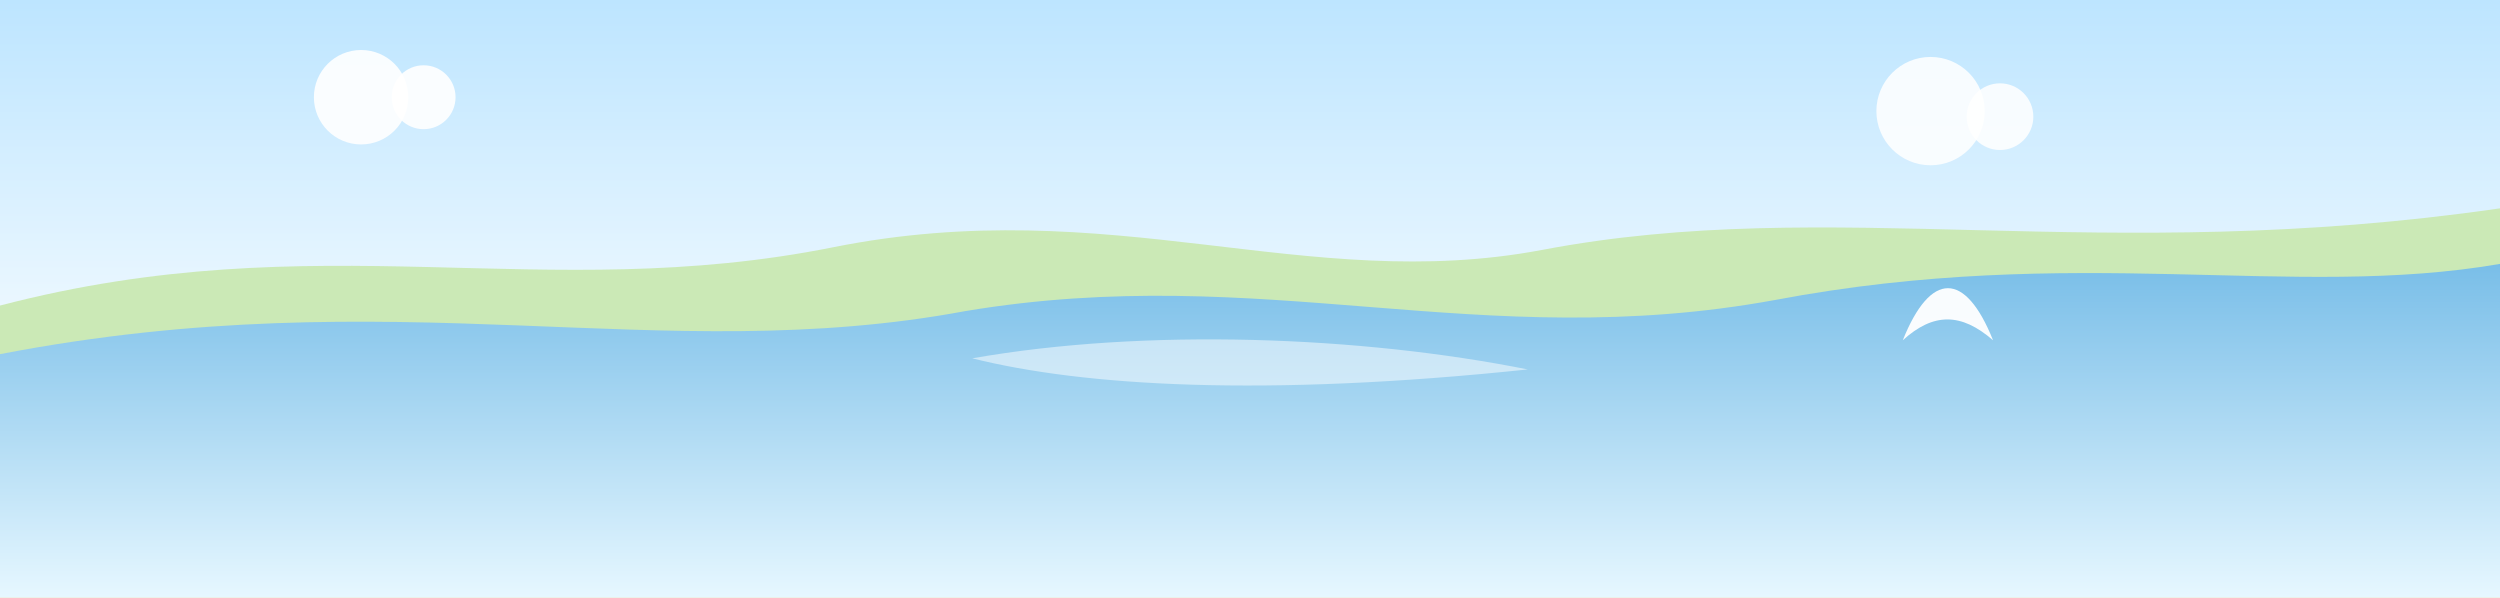
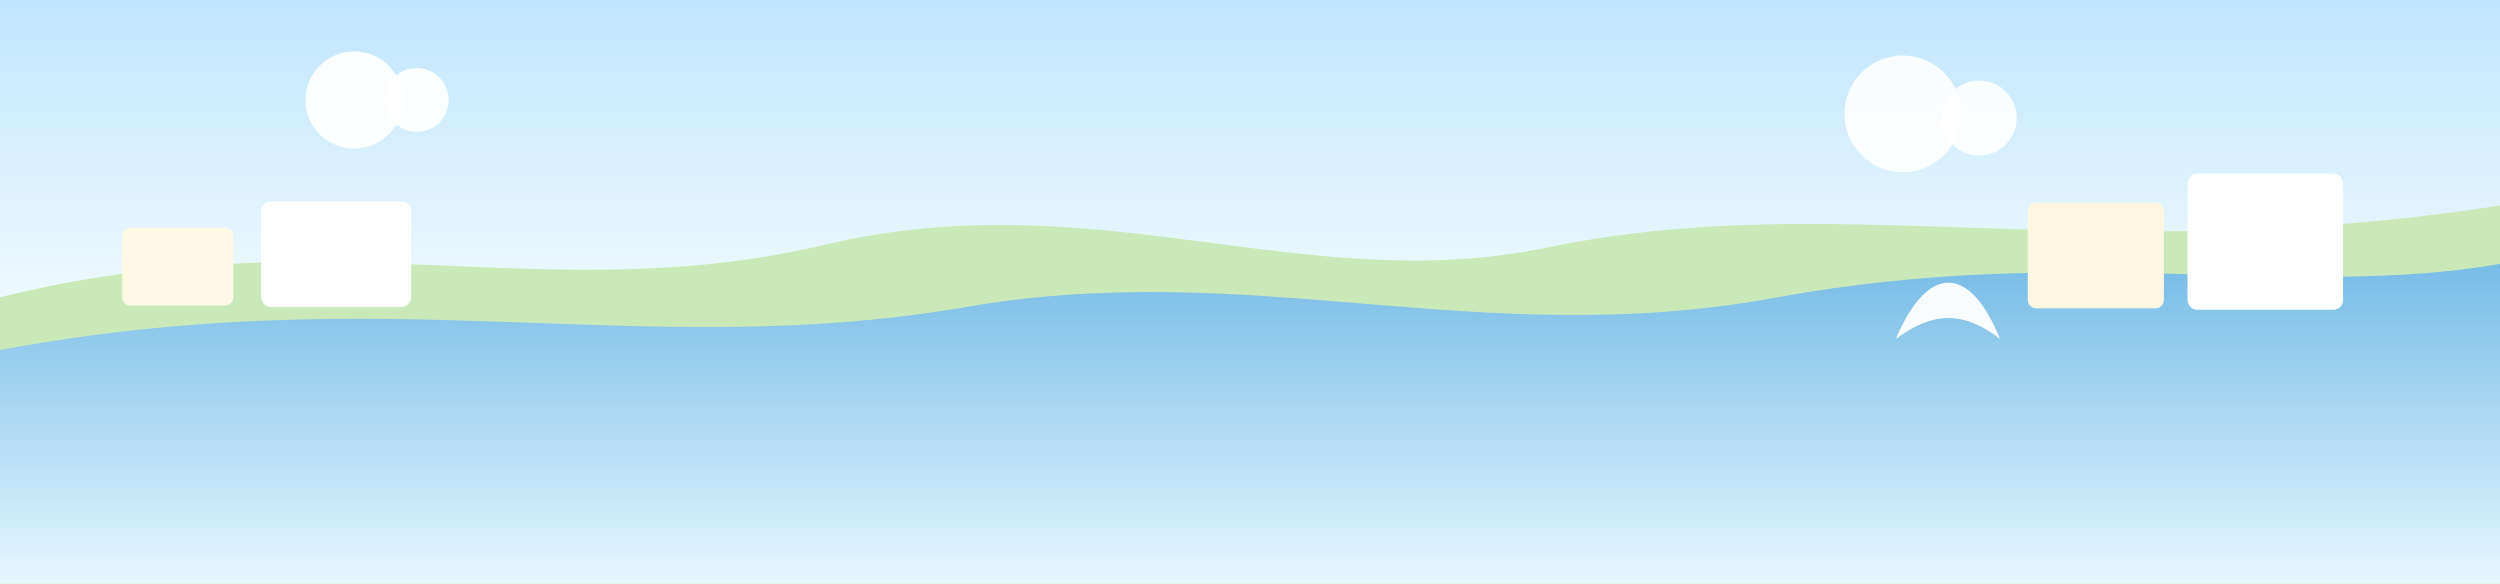
- <svg xmlns="http://www.w3.org/2000/svg" width="1800" height="430" viewBox="0 0 1800 430">
+ <svg xmlns="http://www.w3.org/2000/svg" width="1800" height="420" viewBox="0 0 1800 420">
  <defs>
    <linearGradient id="sky" x1="0" y1="0" x2="0" y2="1">
-       <stop offset="0" stop-color="#bde5ff" />
-       <stop offset=".75" stop-color="#ffffff" />
+       <stop offset="0" stop-color="#bfe6ff" />
+       <stop offset=".68" stop-color="#ffffff" />
    </linearGradient>
    <linearGradient id="water" x1="0" y1="0" x2="0" y2="1">
-       <stop offset="0" stop-color="#79bee8" />
-       <stop offset="1" stop-color="#e6f7ff" />
+       <stop offset="0" stop-color="#78bce7" />
+       <stop offset="1" stop-color="#e5f7ff" />
    </linearGradient>
  </defs>
-   <rect width="1800" height="430" fill="url(#sky)" />
-   <circle cx="260" cy="70" r="34" fill="#fff" opacity=".9" />
-   <circle cx="305" cy="70" r="23" fill="#fff" opacity=".9" />
-   <circle cx="1390" cy="80" r="39" fill="#fff" opacity=".86" />
-   <circle cx="1440" cy="84" r="24" fill="#fff" opacity=".86" />
-   <path d="M0 220 C230 160 390 220 600 178 C800 138 940 212 1110 180 C1320 140 1510 192 1800 150 V430 H0Z" fill="#cbe9b6" />
-   <path d="M0 255 C285 200 475 265 695 224 C910 188 1065 255 1278 216 C1495 175 1650 216 1800 190 V430 H0Z" fill="url(#water)" />
-   <path d="M700 258 C825 236 980 242 1100 266 C910 286 780 278 700 258Z" fill="#fff" opacity=".5" />
-   <path d="M1370 245 C1390 195 1415 195 1435 245 C1412 225 1392 225 1370 245Z" fill="#fff" opacity=".95" />
+   <rect width="1800" height="420" fill="url(#sky)" />
+   <circle cx="255" cy="72" r="35" fill="#fff" opacity=".92" />
+   <circle cx="300" cy="72" r="23" fill="#fff" opacity=".92" />
+   <circle cx="1370" cy="82" r="42" fill="#fff" opacity=".9" />
+   <circle cx="1425" cy="85" r="27" fill="#fff" opacity=".9" />
+   <path d="M0 214 C240 155 392 224 595 176 C790 130 940 215 1115 178 C1325 135 1500 194 1800 148 V420 H0Z" fill="#cae9b8" />
+   <path d="M0 252 C280 200 460 260 690 222 C900 184 1065 254 1280 214 C1495 175 1650 216 1800 190 V420 H0Z" fill="url(#water)" />
+   <rect x="88" y="164" width="80" height="56" rx="6" fill="#fff8e5" />
+   <rect x="188" y="145" width="108" height="76" rx="7" fill="#fff" />
+   <rect x="1460" y="146" width="98" height="76" rx="6" fill="#fff6e1" />
+   <rect x="1575" y="125" width="112" height="98" rx="7" fill="#fff" />
+   <path d="M1365 244 C1388 190 1418 190 1440 244 C1414 224 1392 224 1365 244Z" fill="#fff" opacity=".95" />
</svg>
